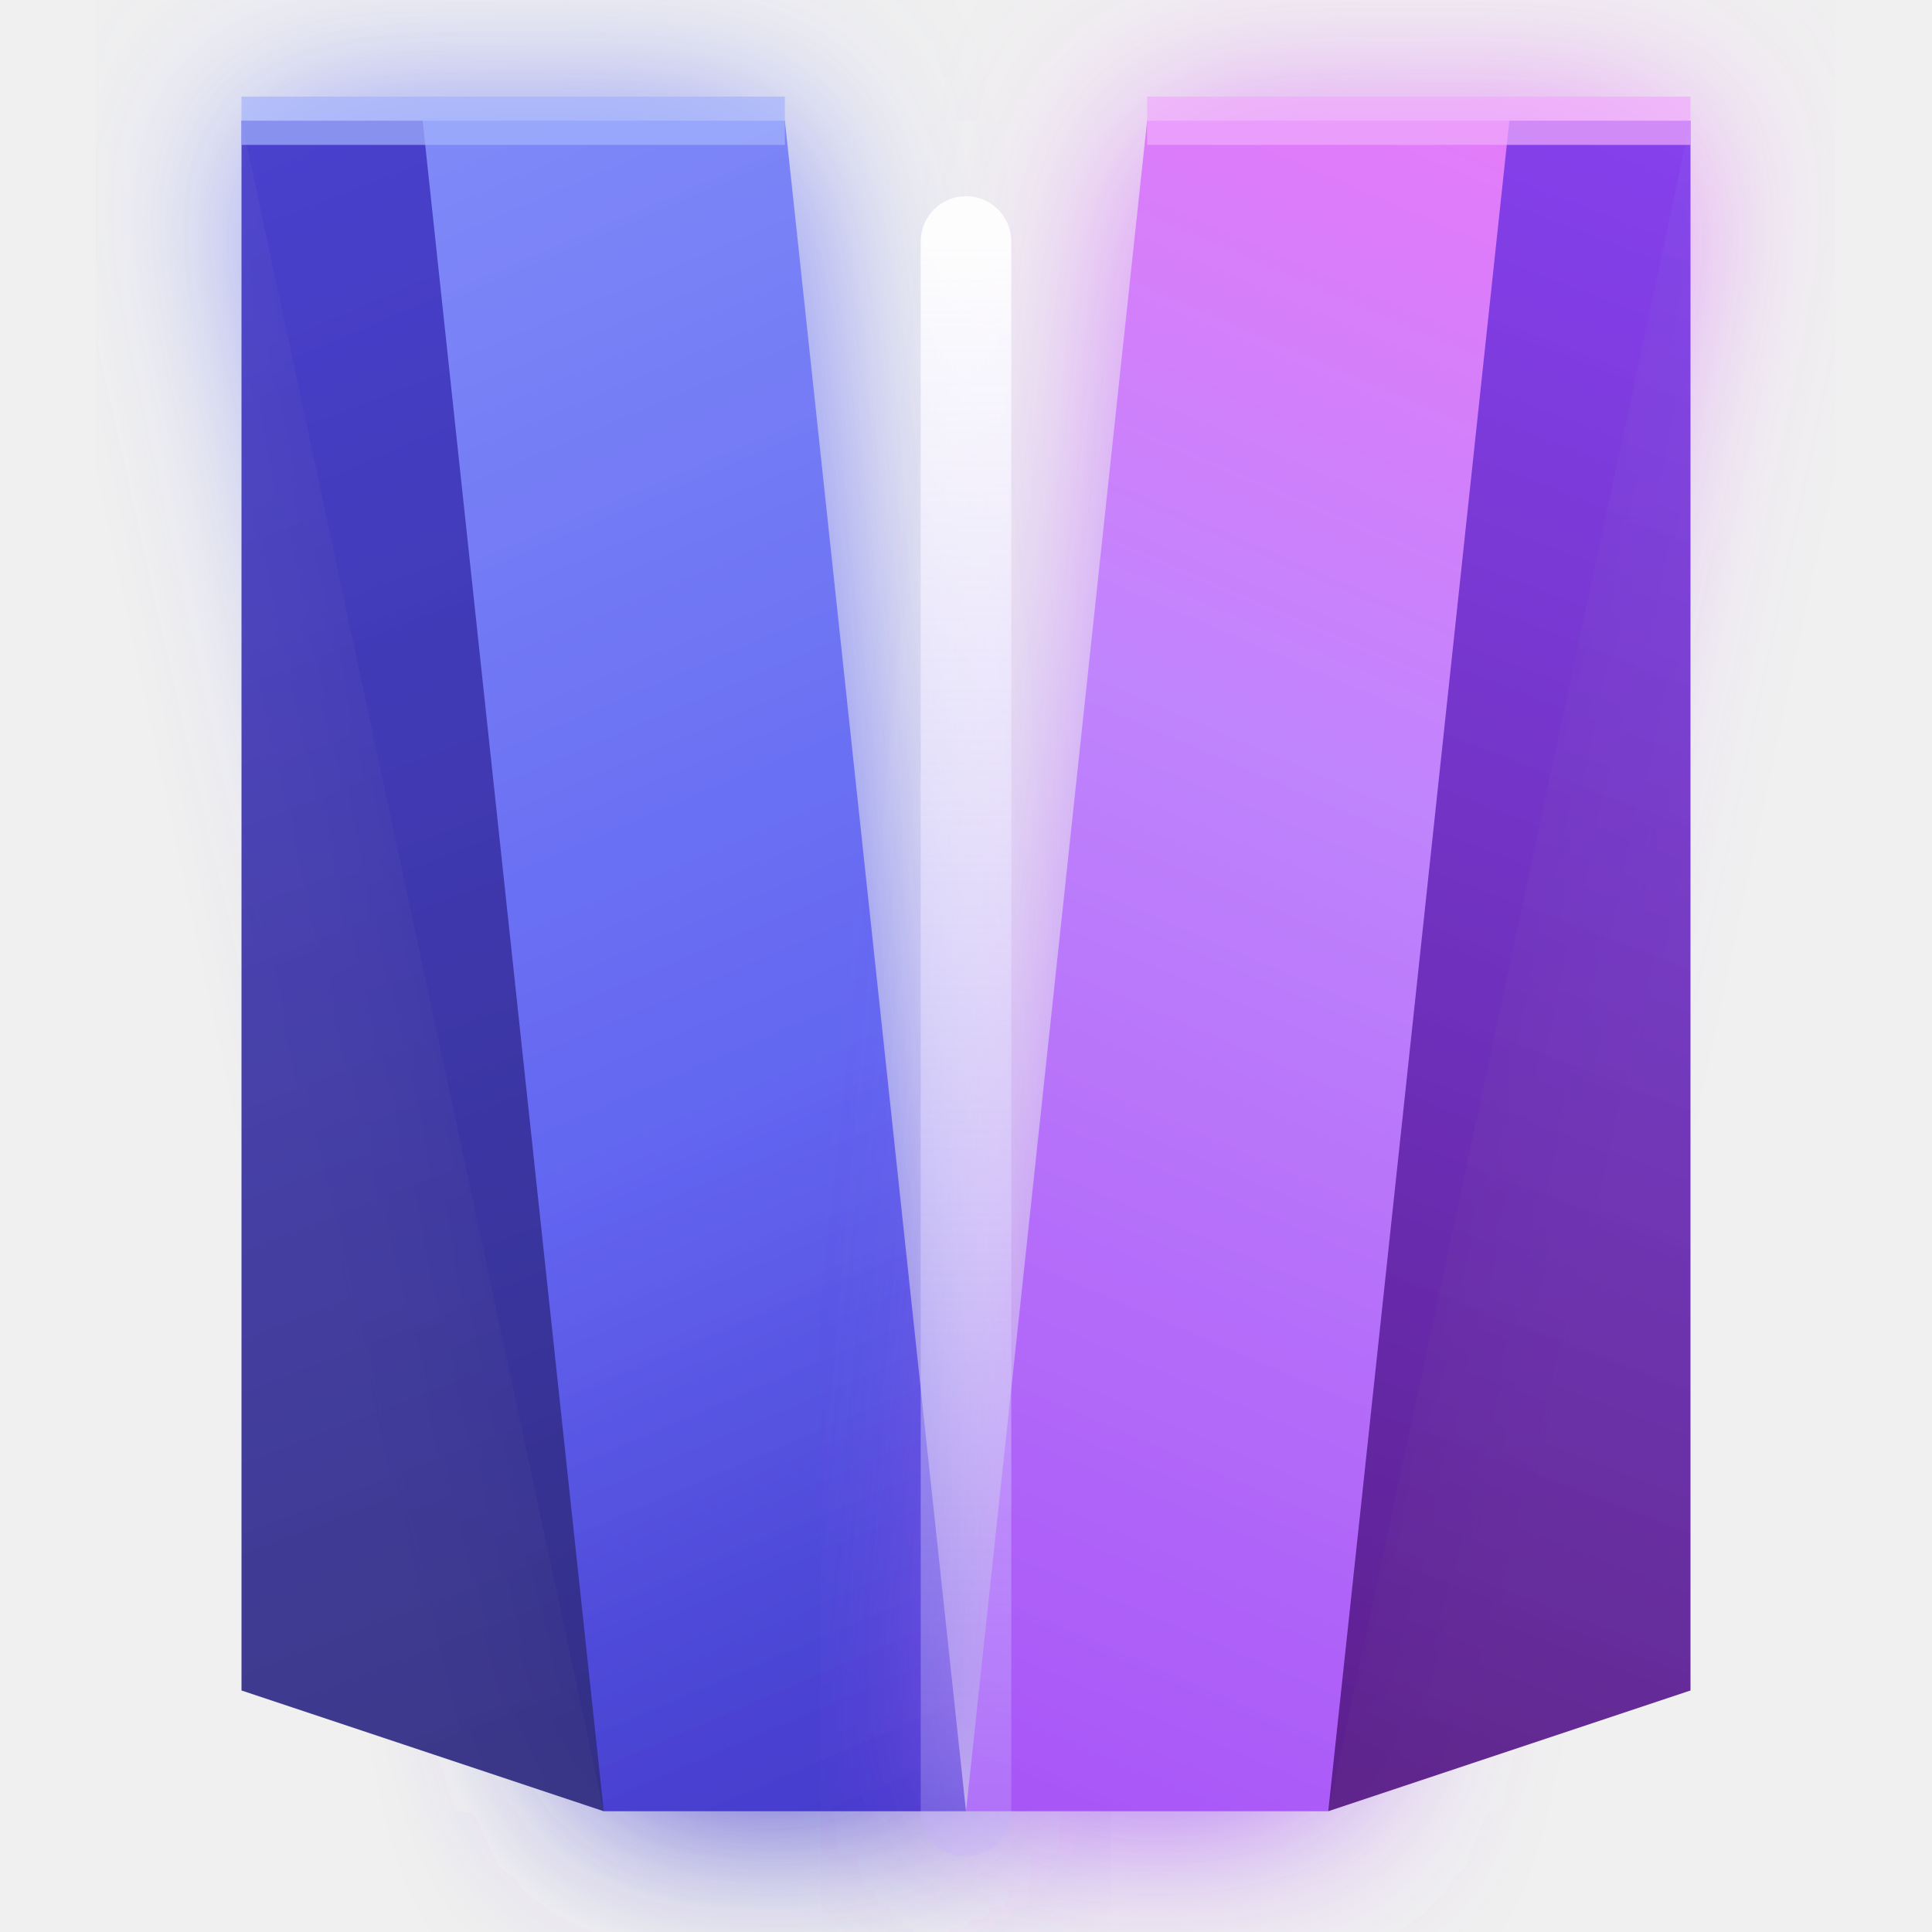
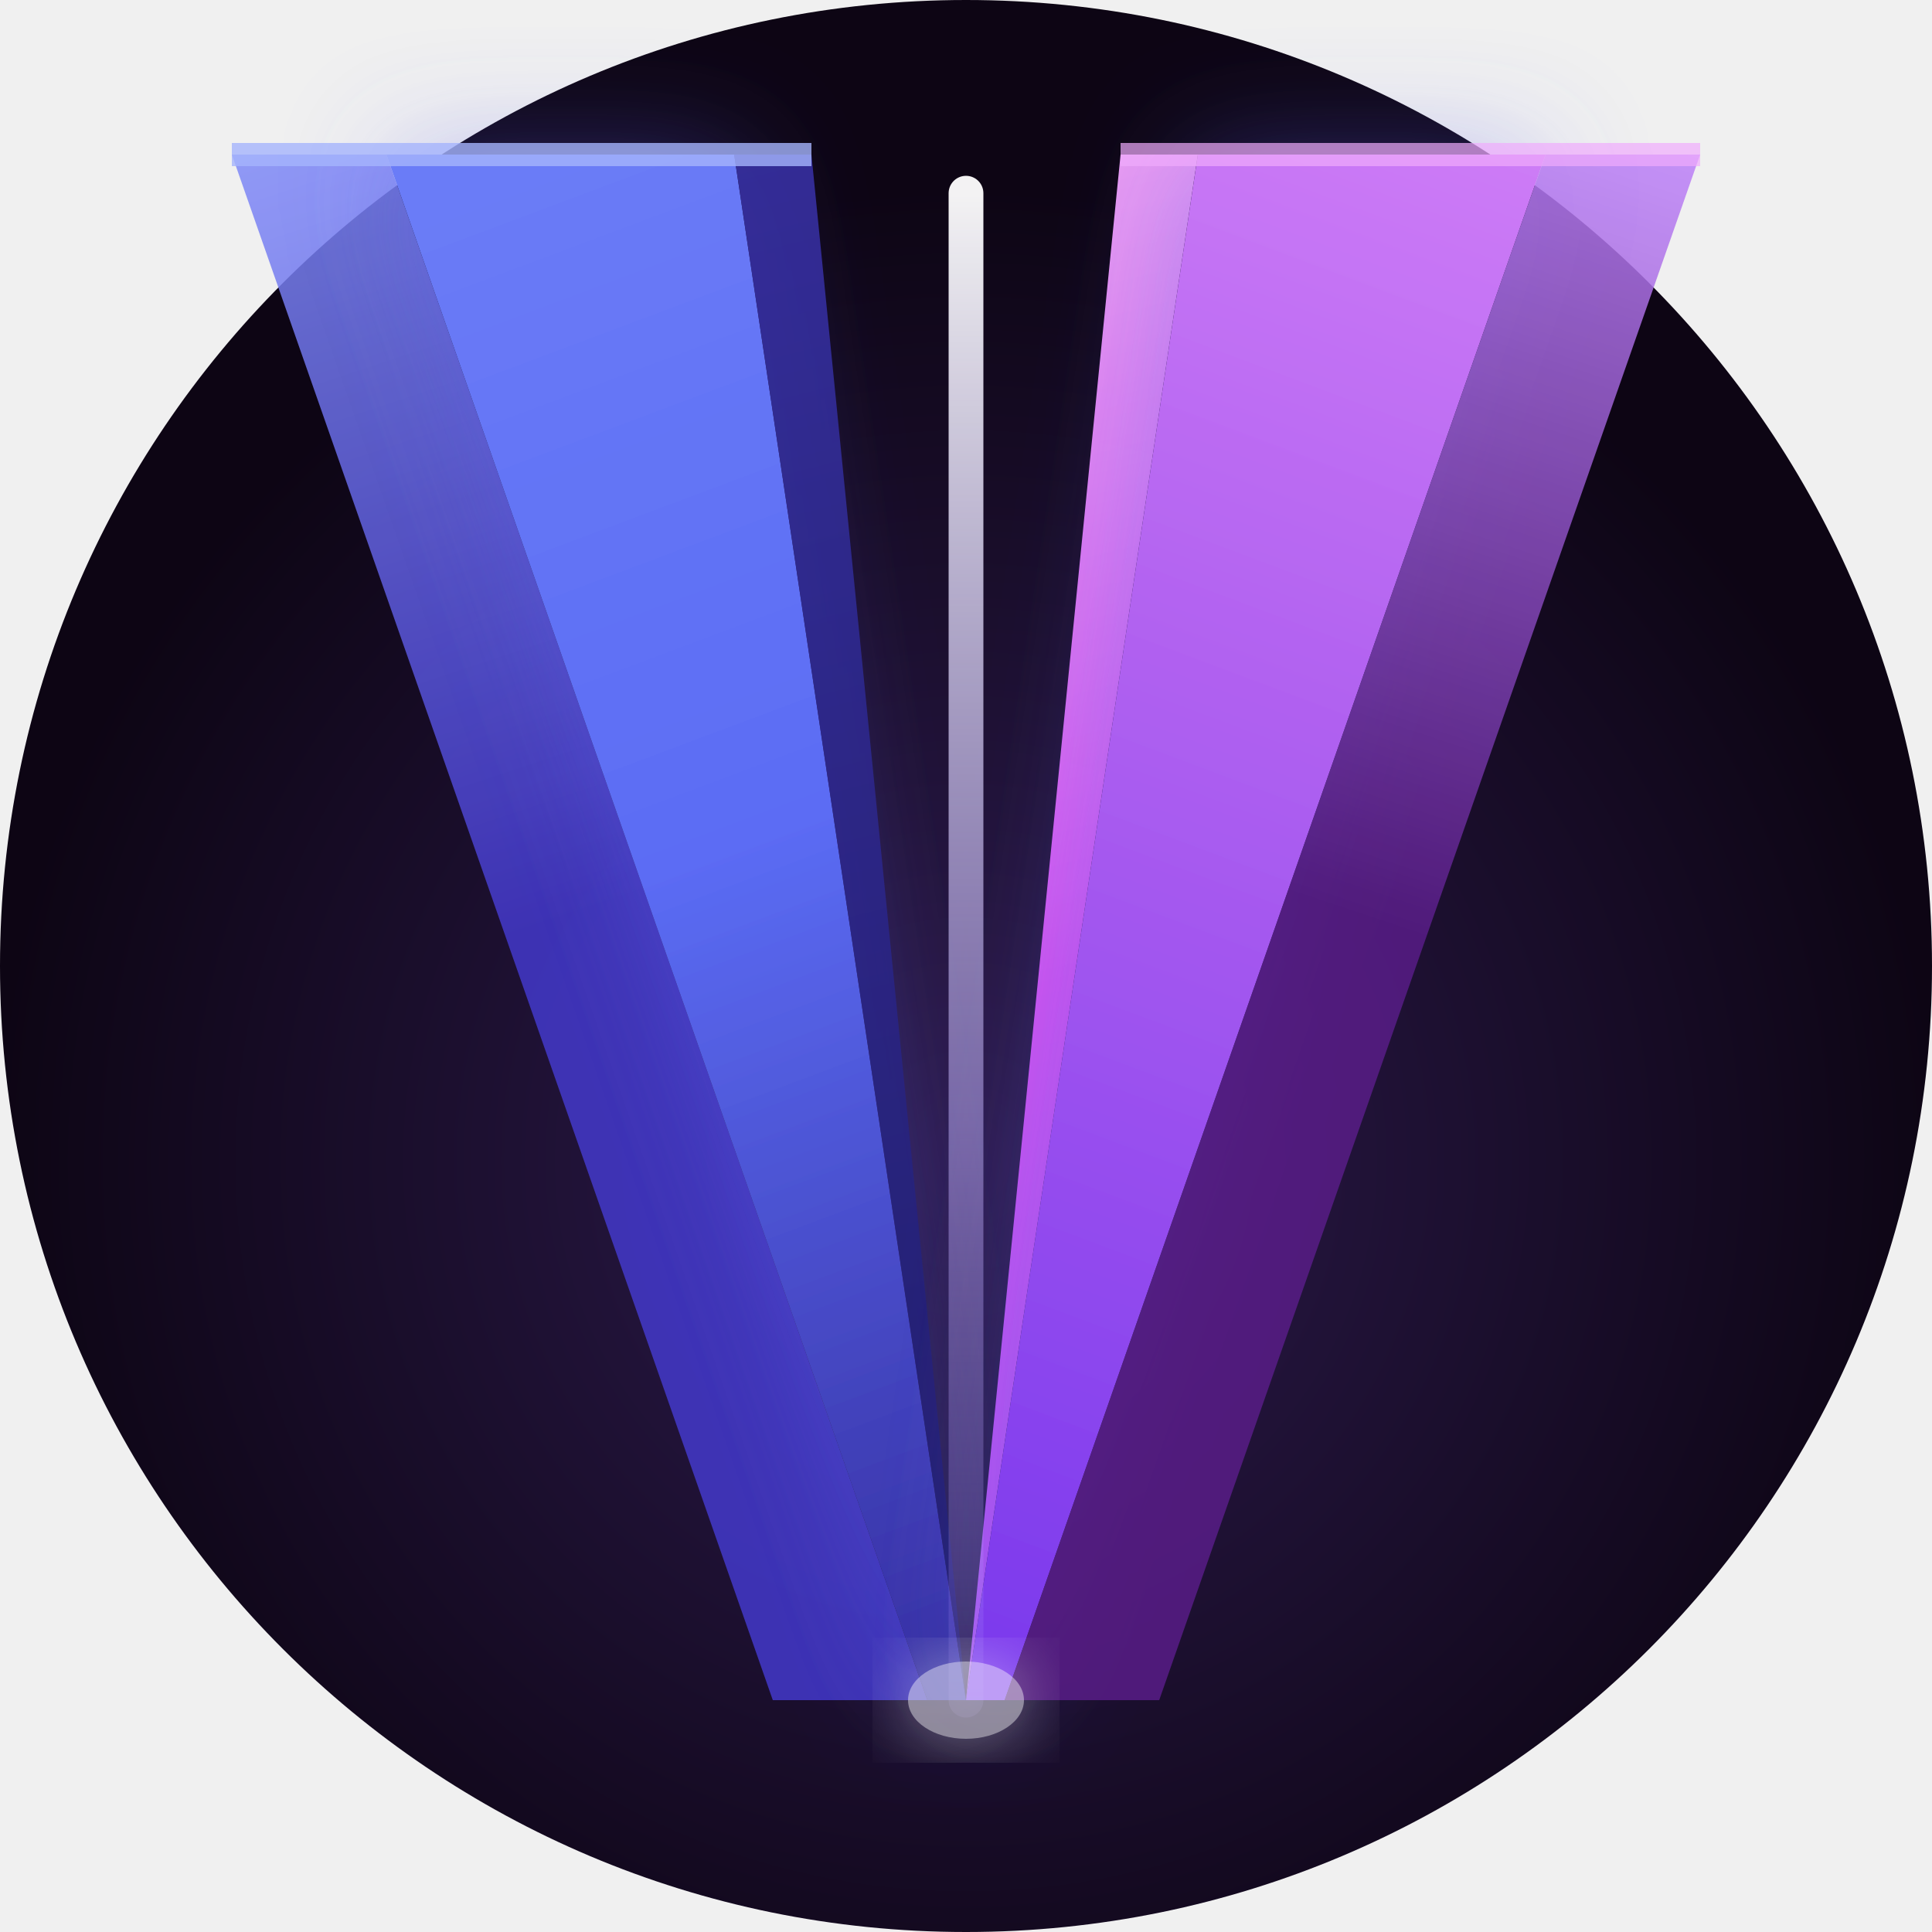
- <svg xmlns="http://www.w3.org/2000/svg" viewBox="0 0 32 32" fill="none">
+ <svg xmlns="http://www.w3.org/2000/svg" viewBox="0 0 100 100" fill="none">
  <defs>
-     <linearGradient id="leftGrad" x1="4" y1="2" x2="16" y2="30" gradientUnits="userSpaceOnUse">
+     <radialGradient id="bgGlow" cx="50%" cy="60%" r="50%">
+       <stop offset="0%" stop-color="#2d1b4e" stop-opacity="1" />
+       <stop offset="100%" stop-color="#0d0514" stop-opacity="1" />
+     </radialGradient>
+     <linearGradient id="leftMain" x1="12" y1="8" x2="42" y2="88" gradientUnits="userSpaceOnUse">
+       <stop offset="0%" stop-color="#6d7ef7" />
+       <stop offset="50%" stop-color="#5b6cf4" />
+       <stop offset="100%" stop-color="#3730a3" />
+     </linearGradient>
+     <linearGradient id="leftInner" x1="28" y1="10" x2="48" y2="88" gradientUnits="userSpaceOnUse">
+       <stop offset="0%" stop-color="#3730a3" />
+       <stop offset="100%" stop-color="#1e1b6b" />
+     </linearGradient>
+     <linearGradient id="leftOuter" x1="8" y1="8" x2="22" y2="50" gradientUnits="userSpaceOnUse">
      <stop offset="0%" stop-color="#818cf8" />
-       <stop offset="60%" stop-color="#6366f1" />
      <stop offset="100%" stop-color="#4338ca" />
    </linearGradient>
-     <linearGradient id="leftShadow" x1="4" y1="2" x2="14" y2="28" gradientUnits="userSpaceOnUse">
-       <stop offset="0%" stop-color="#4338ca" stop-opacity="0.9" />
-       <stop offset="100%" stop-color="#312e81" stop-opacity="0.95" />
+     <linearGradient id="rightMain" x1="88" y1="8" x2="58" y2="88" gradientUnits="userSpaceOnUse">
+       <stop offset="0%" stop-color="#d07ef7" />
+       <stop offset="40%" stop-color="#b061f0" />
+       <stop offset="100%" stop-color="#7c3aed" />
    </linearGradient>
-     <linearGradient id="rightGrad" x1="28" y1="2" x2="16" y2="30" gradientUnits="userSpaceOnUse">
-       <stop offset="0%" stop-color="#e879f9" />
-       <stop offset="40%" stop-color="#c084fc" />
+     <linearGradient id="rightInner" x1="52" y1="10" x2="72" y2="88" gradientUnits="userSpaceOnUse">
+       <stop offset="0%" stop-color="#f0a3fc" />
+       <stop offset="50%" stop-color="#d855f7" />
      <stop offset="100%" stop-color="#a855f7" />
    </linearGradient>
-     <linearGradient id="rightShadow" x1="28" y1="2" x2="18" y2="28" gradientUnits="userSpaceOnUse">
-       <stop offset="0%" stop-color="#7c3aed" stop-opacity="0.9" />
-       <stop offset="100%" stop-color="#581c87" stop-opacity="0.95" />
+     <linearGradient id="rightOuter" x1="92" y1="8" x2="78" y2="50" gradientUnits="userSpaceOnUse">
+       <stop offset="0%" stop-color="#c084fc" />
+       <stop offset="100%" stop-color="#581c87" />
    </linearGradient>
-     <linearGradient id="foldHighlight" x1="16" y1="4" x2="16" y2="30" gradientUnits="userSpaceOnUse">
-       <stop offset="0%" stop-color="#ffffff" stop-opacity="0.9" />
-       <stop offset="100%" stop-color="#c4b5fd" stop-opacity="0.3" />
+     <linearGradient id="crease" x1="50" y1="10" x2="50" y2="90" gradientUnits="userSpaceOnUse">
+       <stop offset="0%" stop-color="#ffffff" stop-opacity="0.95" />
+       <stop offset="60%" stop-color="#c4b5fd" stop-opacity="0.5" />
+       <stop offset="100%" stop-color="#a78bfa" stop-opacity="0.1" />
    </linearGradient>
-     <filter id="glow" x="-20%" y="-20%" width="140%" height="140%">
-       <feGaussianBlur stdDeviation="1.5" result="blur" />
+     <filter id="glow" x="-30%" y="-30%" width="160%" height="160%">
+       <feGaussianBlur stdDeviation="2" result="blur" />
      <feComposite in="SourceGraphic" in2="blur" operator="over" />
    </filter>
+     <filter id="shadow" x="-20%" y="-20%" width="140%" height="140%">
+       <feDropShadow dx="0" dy="0" stdDeviation="3" flood-color="#6366f1" flood-opacity="0.4" />
+     </filter>
  </defs>
-   <path d="M4 2 L13 2 L16 30 L10 30 Z" fill="url(#leftGrad)" filter="url(#glow)" />
-   <path d="M4 2 L7 2 L10 30 L4 28 Z" fill="url(#leftShadow)" />
-   <path d="M28 2 L19 2 L16 30 L22 30 Z" fill="url(#rightGrad)" filter="url(#glow)" />
-   <path d="M28 2 L25 2 L22 30 L28 28 Z" fill="url(#rightShadow)" />
-   <line x1="16" y1="4" x2="16" y2="30" stroke="url(#foldHighlight)" stroke-width="1.5" stroke-linecap="round" />
-   <line x1="4" y1="2" x2="13" y2="2" stroke="#a5b4fc" stroke-width="0.8" stroke-opacity="0.7" />
-   <line x1="19" y1="2" x2="28" y2="2" stroke="#f0abfc" stroke-width="0.8" stroke-opacity="0.7" />
+   <circle cx="50" cy="50" r="50" fill="url(#bgGlow)" />
+   <path d="M12 8 L20 8 L48 88 L40 88 Z" fill="url(#leftOuter)" opacity="0.85" />
+   <path d="M20 8 L38 8 L50 88 L48 88 Z" fill="url(#leftMain)" filter="url(#shadow)" />
+   <path d="M38 8 L42 8 L50 88 L50 88 Z" fill="url(#leftInner)" opacity="0.9" />
+   <line x1="12" y1="8" x2="42" y2="8" stroke="#a5b4fc" stroke-width="1.2" stroke-opacity="0.8" />
+   <path d="M58 8 L62 8 L50 88 L50 88 Z" fill="url(#rightInner)" opacity="0.95" />
+   <path d="M62 8 L80 8 L52 88 L50 88 Z" fill="url(#rightMain)" filter="url(#shadow)" />
+   <path d="M80 8 L88 8 L60 88 L52 88 Z" fill="url(#rightOuter)" opacity="0.85" />
+   <line x1="58" y1="8" x2="88" y2="8" stroke="#f0abfc" stroke-width="1.2" stroke-opacity="0.7" />
+   <line x1="50" y1="10" x2="50" y2="88" stroke="url(#crease)" stroke-width="1.8" stroke-linecap="round" />
+   <ellipse cx="50" cy="88" rx="3" ry="2" fill="#ffffff" opacity="0.5" filter="url(#glow)" />
</svg>
